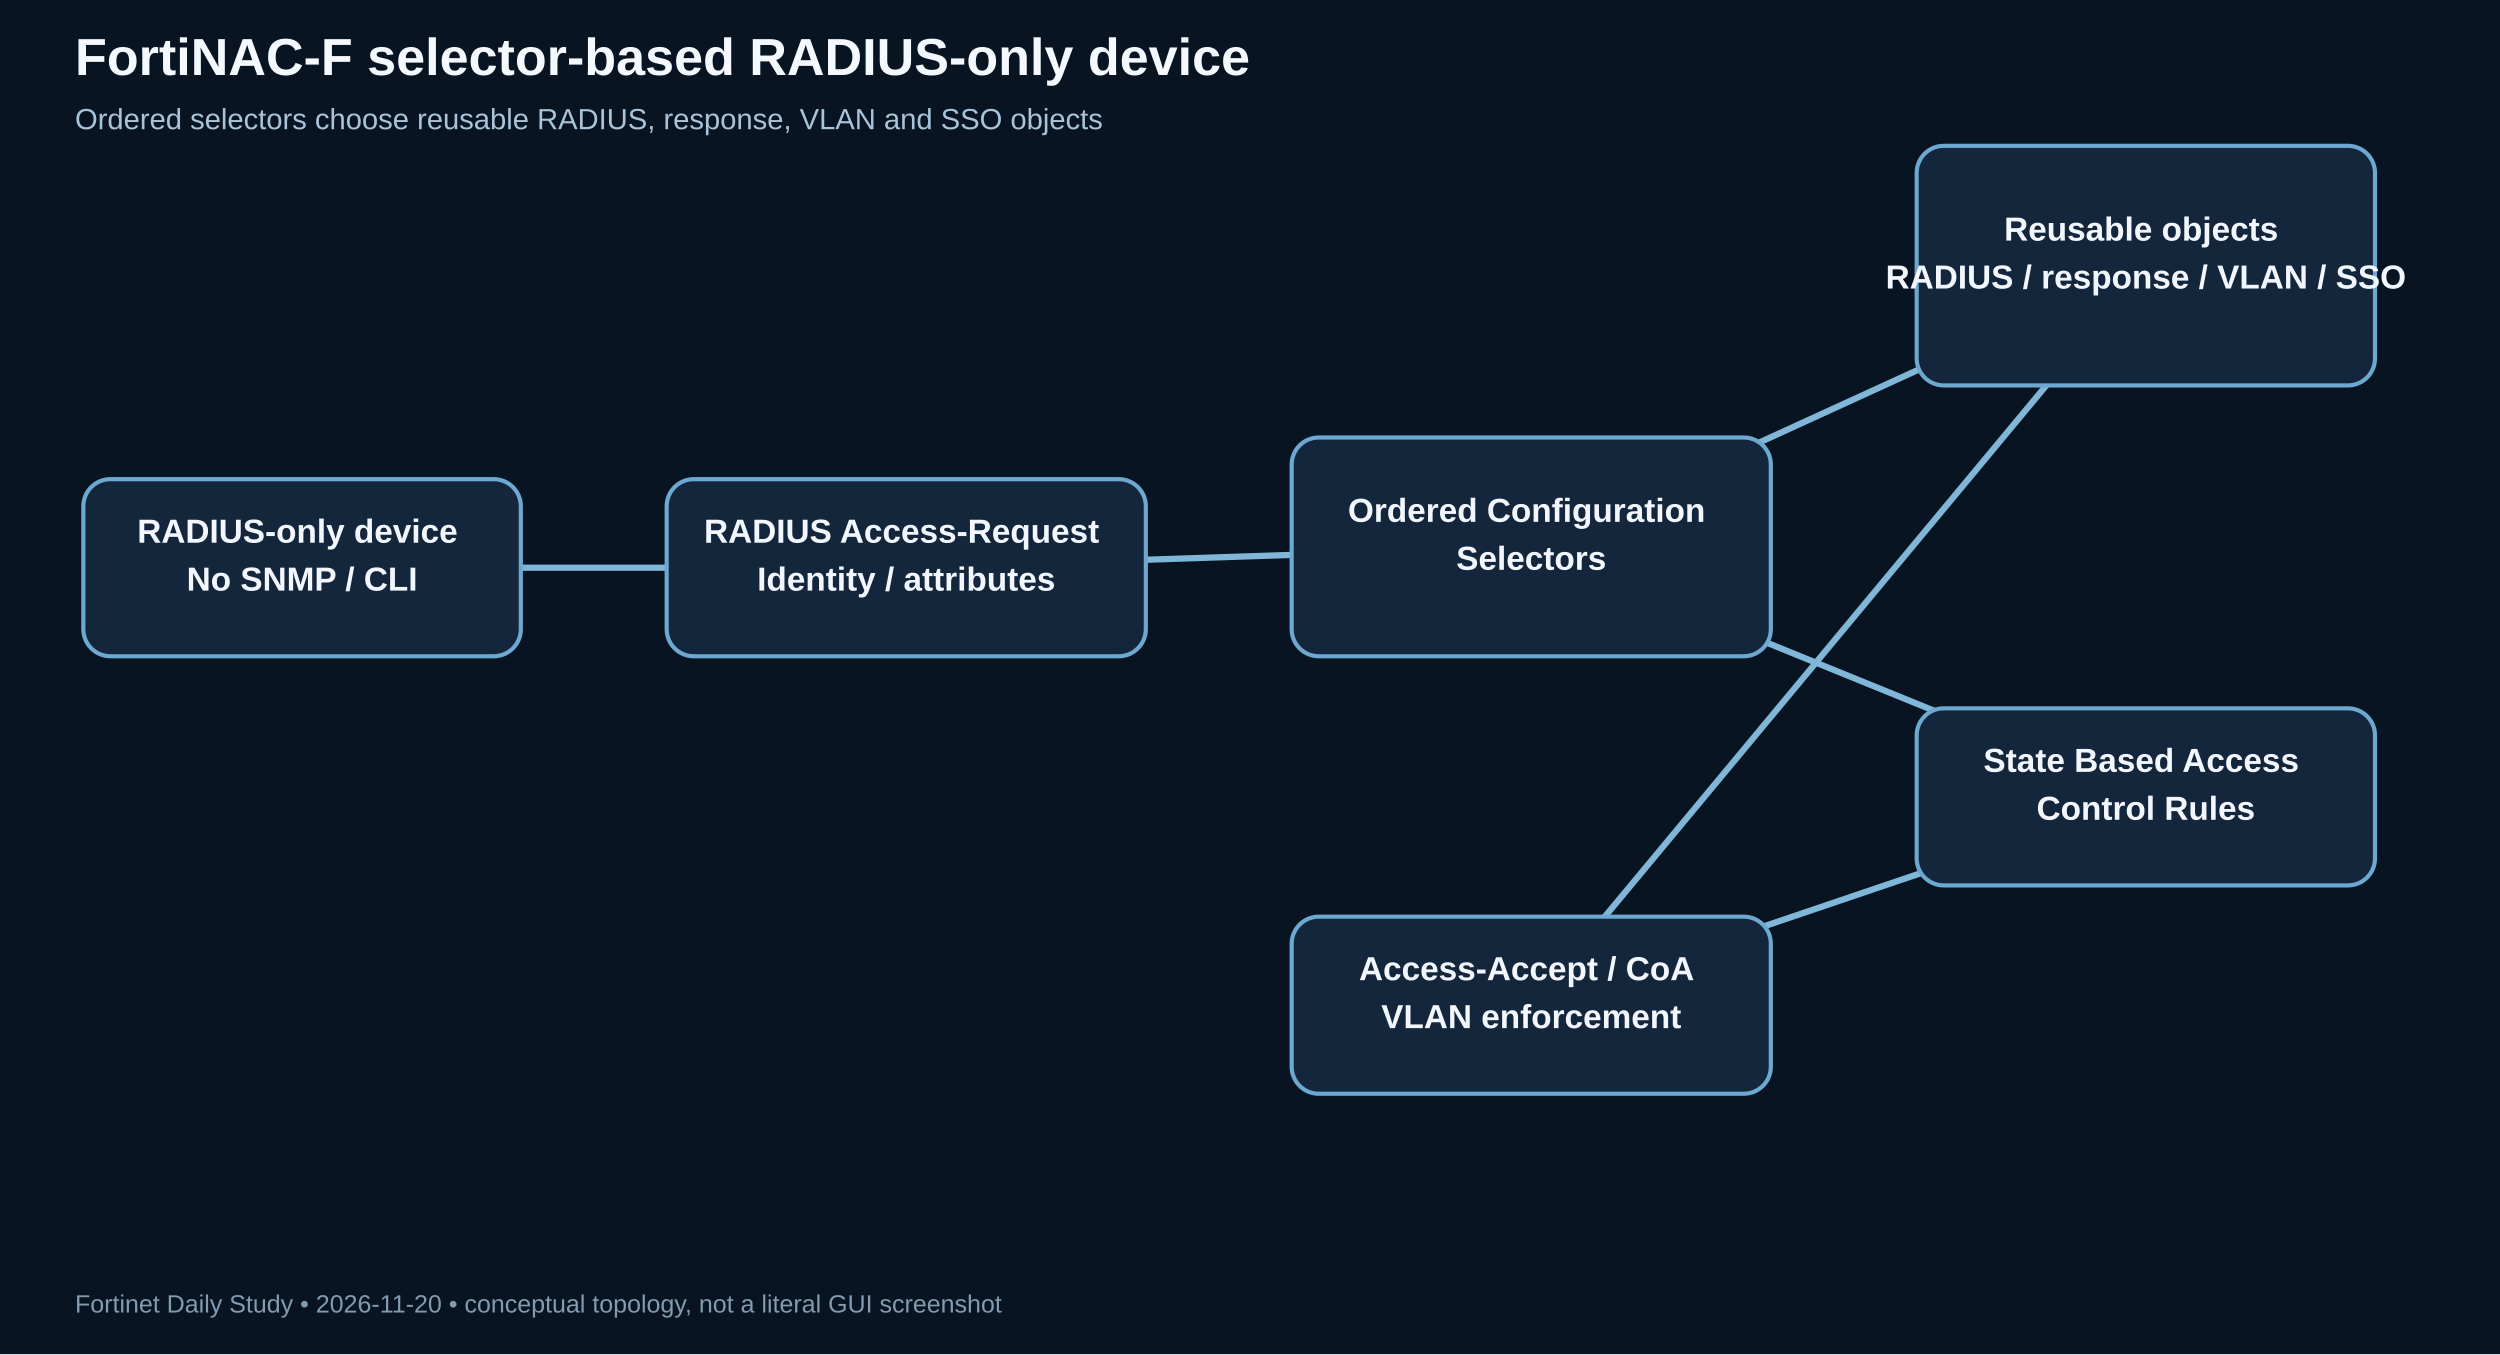
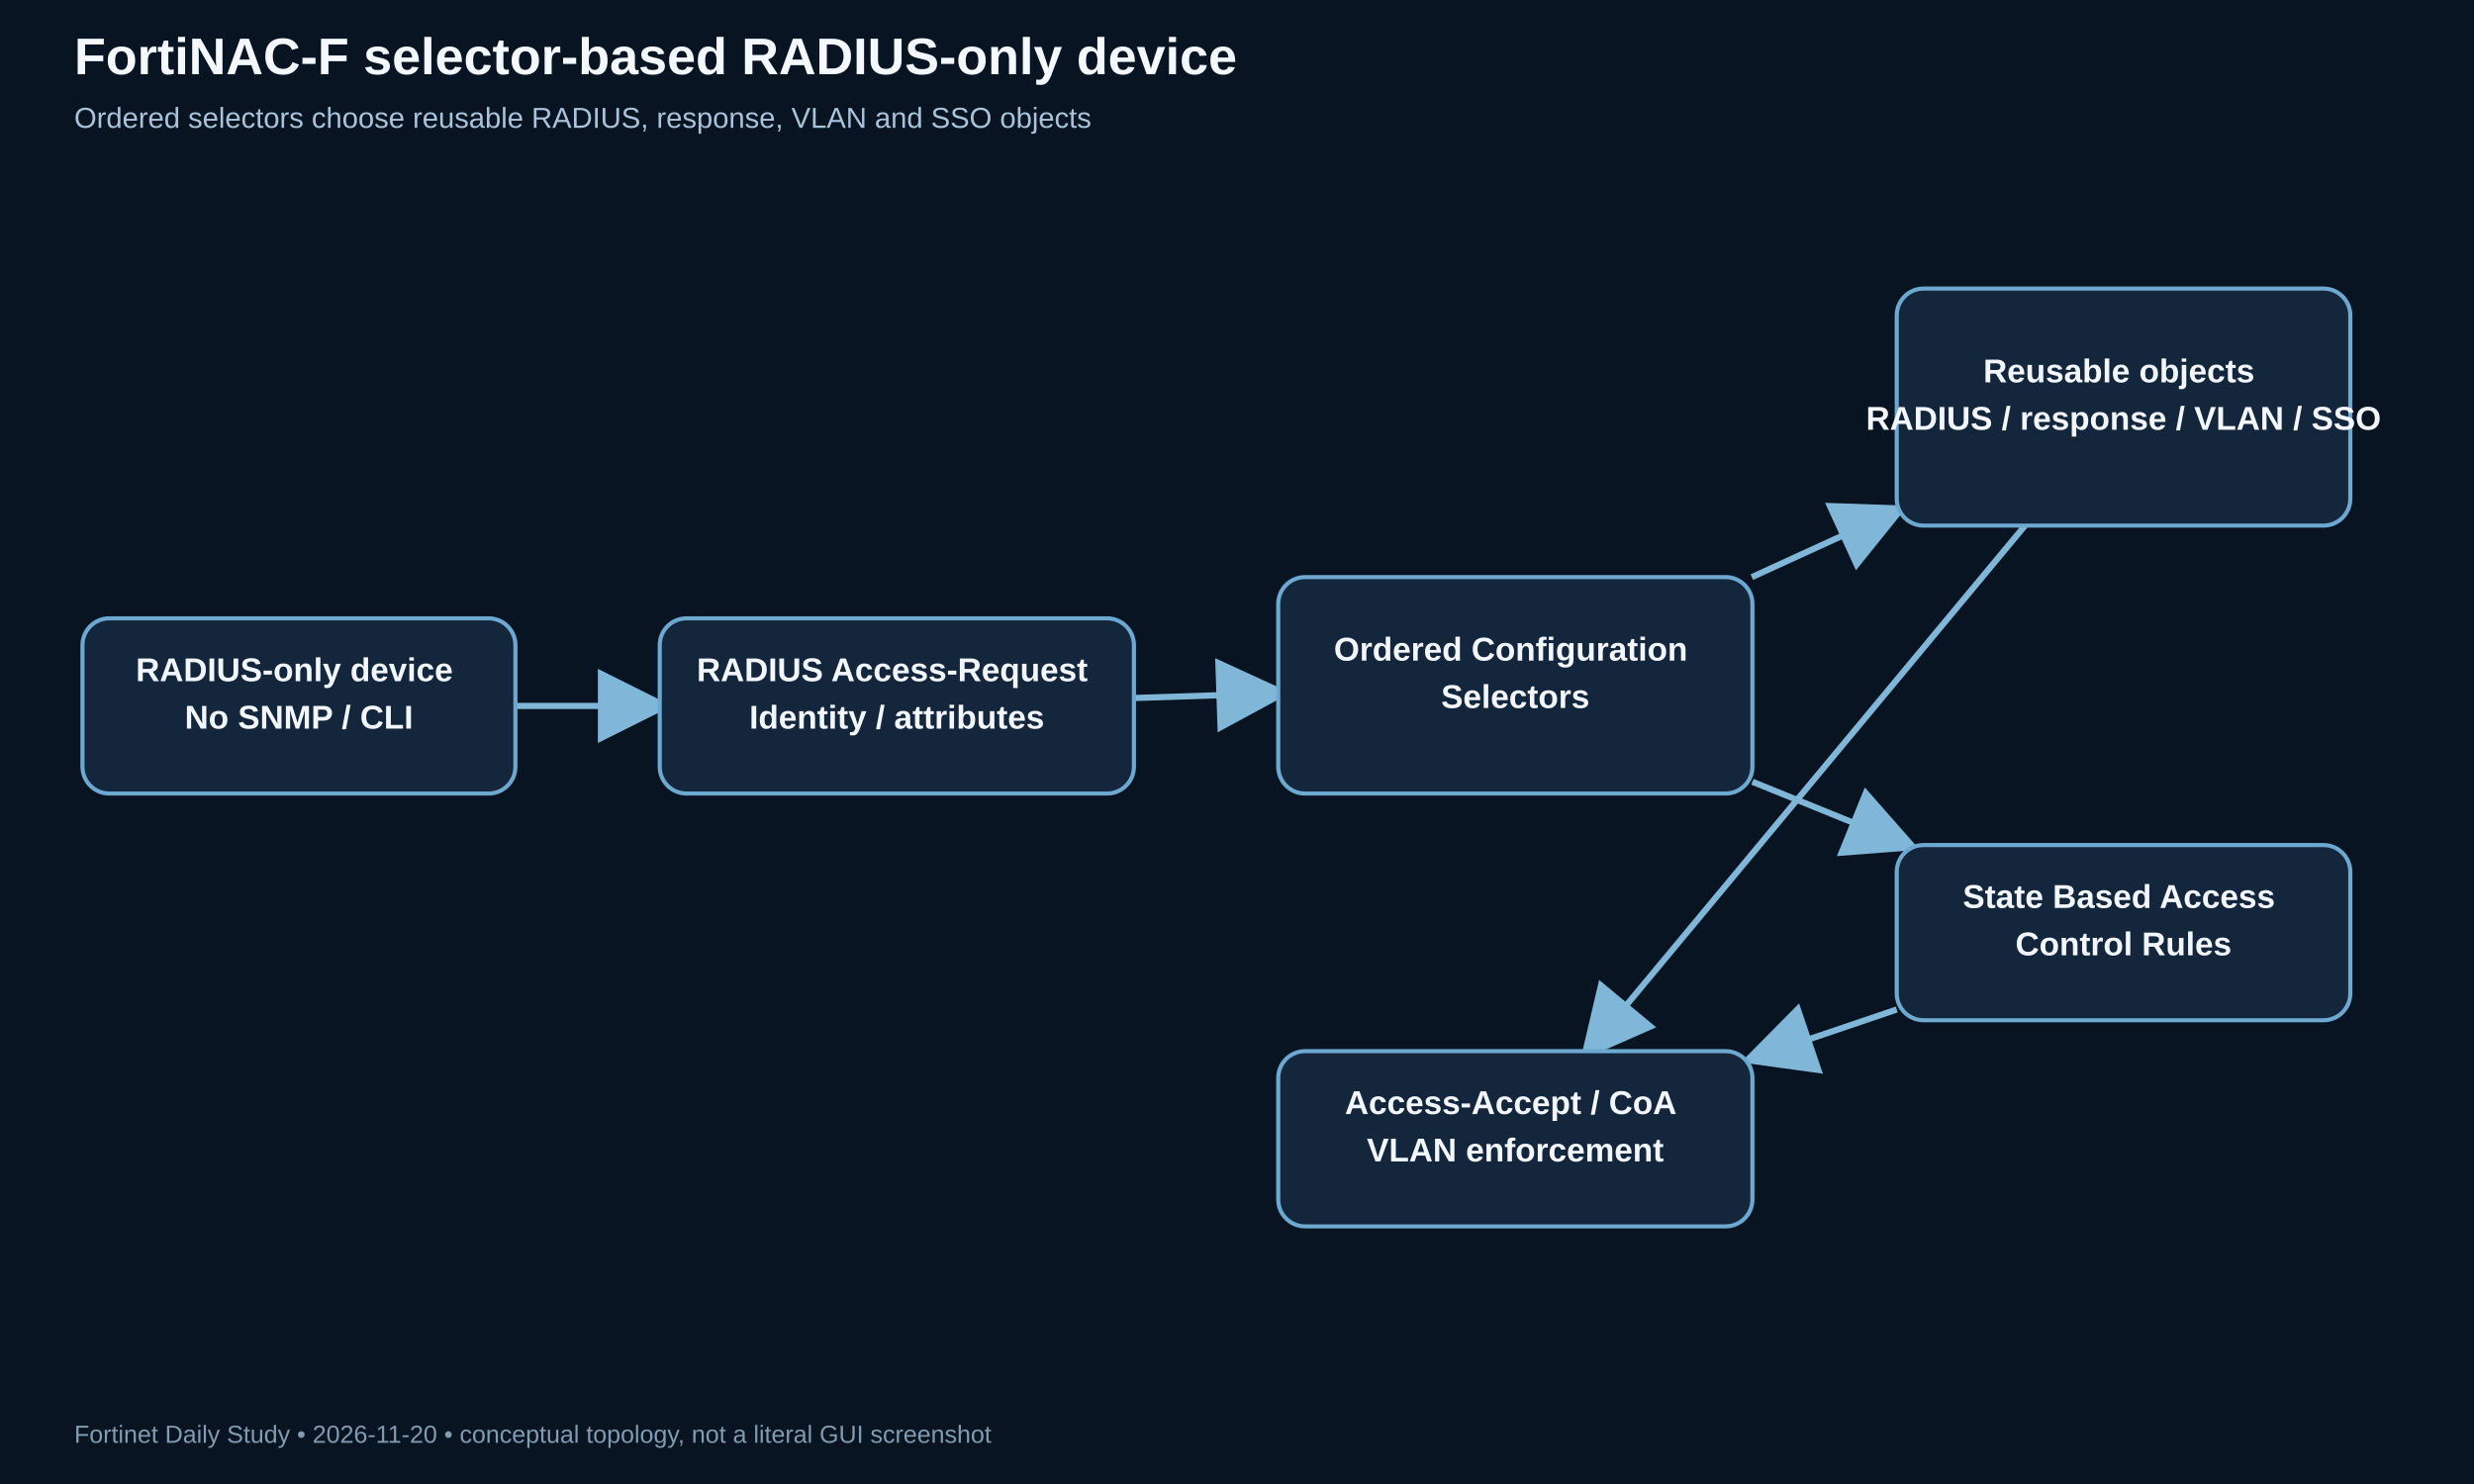
- <svg xmlns="http://www.w3.org/2000/svg" width="1200" height="650" viewBox="0 0 1200 650">
+ <svg xmlns="http://www.w3.org/2000/svg" width="1200" height="720" viewBox="0 0 1200 720">
  <defs>
    <marker id="arr" markerWidth="12" markerHeight="12" refX="10" refY="6" orient="auto">
      <path d="M0,0 L12,6 L0,12 z" fill="#80b7d8" />
    </marker>
  </defs>
-   <rect width="1200" height="650" fill="#081421" />
+   <rect width="1200" height="720" fill="#081421" />
  <text x="36" y="36" fill="#f4f8ff" font-family="Arial,sans-serif" font-size="25" font-weight="700">FortiNAC-F selector-based RADIUS-only device</text>
  <text x="36" y="62" fill="#a9c4da" font-family="Arial,sans-serif" font-size="14">Ordered selectors choose reusable RADIUS, response, VLAN and SSO objects</text>
-   <path d="M 145 272.5 L 435 272.5" fill="none" stroke="#80b7d8" stroke-width="3" marker-end="url(#arr)" />
-   <path d="M 435 272.5 L 735 262.5" fill="none" stroke="#80b7d8" stroke-width="3" marker-end="url(#arr)" />
-   <path d="M 735 262.5 L 1030 127.5" fill="none" stroke="#80b7d8" stroke-width="3" marker-end="url(#arr)" />
-   <path d="M 735 262.5 L 1030 382.5" fill="none" stroke="#80b7d8" stroke-width="3" marker-end="url(#arr)" />
-   <path d="M 1030 127.5 L 735 482.5" fill="none" stroke="#80b7d8" stroke-width="3" marker-end="url(#arr)" />
-   <path d="M 1030 382.5 L 735 482.5" fill="none" stroke="#80b7d8" stroke-width="3" marker-end="url(#arr)" />
+   <path d="M 250 342.5 L 320 342.5" fill="none" stroke="#80b7d8" stroke-width="3" marker-end="url(#arr)" />
+   <path d="M 550 338.667 L 620 336.333" fill="none" stroke="#80b7d8" stroke-width="3" marker-end="url(#arr)" />
+   <path d="M 849.722 280 L 920 247.839" fill="none" stroke="#80b7d8" stroke-width="3" marker-end="url(#arr)" />
+   <path d="M 850 379.28 L 925.521 410" fill="none" stroke="#80b7d8" stroke-width="3" marker-end="url(#arr)" />
+   <path d="M 982.218 255 L 770.317 510" fill="none" stroke="#80b7d8" stroke-width="3" marker-end="url(#arr)" />
+   <path d="M 920 489.788 L 850 513.517" fill="none" stroke="#80b7d8" stroke-width="3" marker-end="url(#arr)" />
  <g>
-     <rect x="40" y="230" width="210" height="85" rx="13" fill="#14263b" stroke="#6da8d1" stroke-width="2" />
-     <text x="145" y="260.5" text-anchor="middle" fill="#f2f7ff" font-family="Arial,sans-serif" font-size="16" font-weight="700">
+     <rect x="40" y="300" width="210" height="85" rx="13" fill="#14263b" stroke="#6da8d1" stroke-width="2" />
+     <text x="145" y="330.5" text-anchor="middle" fill="#f2f7ff" font-family="Arial,sans-serif" font-size="16" font-weight="700">
      <tspan x="145" dy="0">RADIUS-only device</tspan>
      <tspan x="145" dy="23">No SNMP / CLI</tspan>
    </text>
  </g>
  <g>
-     <rect x="320" y="230" width="230" height="85" rx="13" fill="#14263b" stroke="#6da8d1" stroke-width="2" />
-     <text x="435" y="260.5" text-anchor="middle" fill="#f2f7ff" font-family="Arial,sans-serif" font-size="16" font-weight="700">
+     <rect x="320" y="300" width="230" height="85" rx="13" fill="#14263b" stroke="#6da8d1" stroke-width="2" />
+     <text x="435" y="330.5" text-anchor="middle" fill="#f2f7ff" font-family="Arial,sans-serif" font-size="16" font-weight="700">
      <tspan x="435" dy="0">RADIUS Access-Request</tspan>
      <tspan x="435" dy="23">Identity / attributes</tspan>
    </text>
  </g>
  <g>
-     <rect x="620" y="210" width="230" height="105" rx="13" fill="#14263b" stroke="#6da8d1" stroke-width="2" />
-     <text x="735" y="250.5" text-anchor="middle" fill="#f2f7ff" font-family="Arial,sans-serif" font-size="16" font-weight="700">
+     <rect x="620" y="280" width="230" height="105" rx="13" fill="#14263b" stroke="#6da8d1" stroke-width="2" />
+     <text x="735" y="320.5" text-anchor="middle" fill="#f2f7ff" font-family="Arial,sans-serif" font-size="16" font-weight="700">
      <tspan x="735" dy="0">Ordered Configuration</tspan>
      <tspan x="735" dy="23">Selectors</tspan>
    </text>
  </g>
  <g>
-     <rect x="920" y="70" width="220" height="115" rx="13" fill="#14263b" stroke="#6da8d1" stroke-width="2" />
-     <text x="1030" y="115.5" text-anchor="middle" fill="#f2f7ff" font-family="Arial,sans-serif" font-size="16" font-weight="700">
+     <rect x="920" y="140" width="220" height="115" rx="13" fill="#14263b" stroke="#6da8d1" stroke-width="2" />
+     <text x="1030" y="185.5" text-anchor="middle" fill="#f2f7ff" font-family="Arial,sans-serif" font-size="16" font-weight="700">
      <tspan x="1030" dy="0">Reusable objects</tspan>
      <tspan x="1030" dy="23">RADIUS / response / VLAN / SSO</tspan>
    </text>
  </g>
  <g>
-     <rect x="920" y="340" width="220" height="85" rx="13" fill="#14263b" stroke="#6da8d1" stroke-width="2" />
-     <text x="1030" y="370.5" text-anchor="middle" fill="#f2f7ff" font-family="Arial,sans-serif" font-size="16" font-weight="700">
+     <rect x="920" y="410" width="220" height="85" rx="13" fill="#14263b" stroke="#6da8d1" stroke-width="2" />
+     <text x="1030" y="440.5" text-anchor="middle" fill="#f2f7ff" font-family="Arial,sans-serif" font-size="16" font-weight="700">
      <tspan x="1030" dy="0">State Based Access</tspan>
      <tspan x="1030" dy="23">Control Rules</tspan>
    </text>
  </g>
  <g>
-     <rect x="620" y="440" width="230" height="85" rx="13" fill="#14263b" stroke="#6da8d1" stroke-width="2" />
-     <text x="735" y="470.5" text-anchor="middle" fill="#f2f7ff" font-family="Arial,sans-serif" font-size="16" font-weight="700">
+     <rect x="620" y="510" width="230" height="85" rx="13" fill="#14263b" stroke="#6da8d1" stroke-width="2" />
+     <text x="735" y="540.5" text-anchor="middle" fill="#f2f7ff" font-family="Arial,sans-serif" font-size="16" font-weight="700">
      <tspan x="735" dy="0">Access-Accept / CoA</tspan>
      <tspan x="735" dy="23">VLAN enforcement</tspan>
    </text>
  </g>
-   <text x="36" y="630" fill="#829bb0" font-family="Arial,sans-serif" font-size="12">Fortinet Daily Study • 2026-11-20 • conceptual topology, not a literal GUI screenshot</text>
+   <text x="36" y="700" fill="#829bb0" font-family="Arial,sans-serif" font-size="12">Fortinet Daily Study • 2026-11-20 • conceptual topology, not a literal GUI screenshot</text>
</svg>
